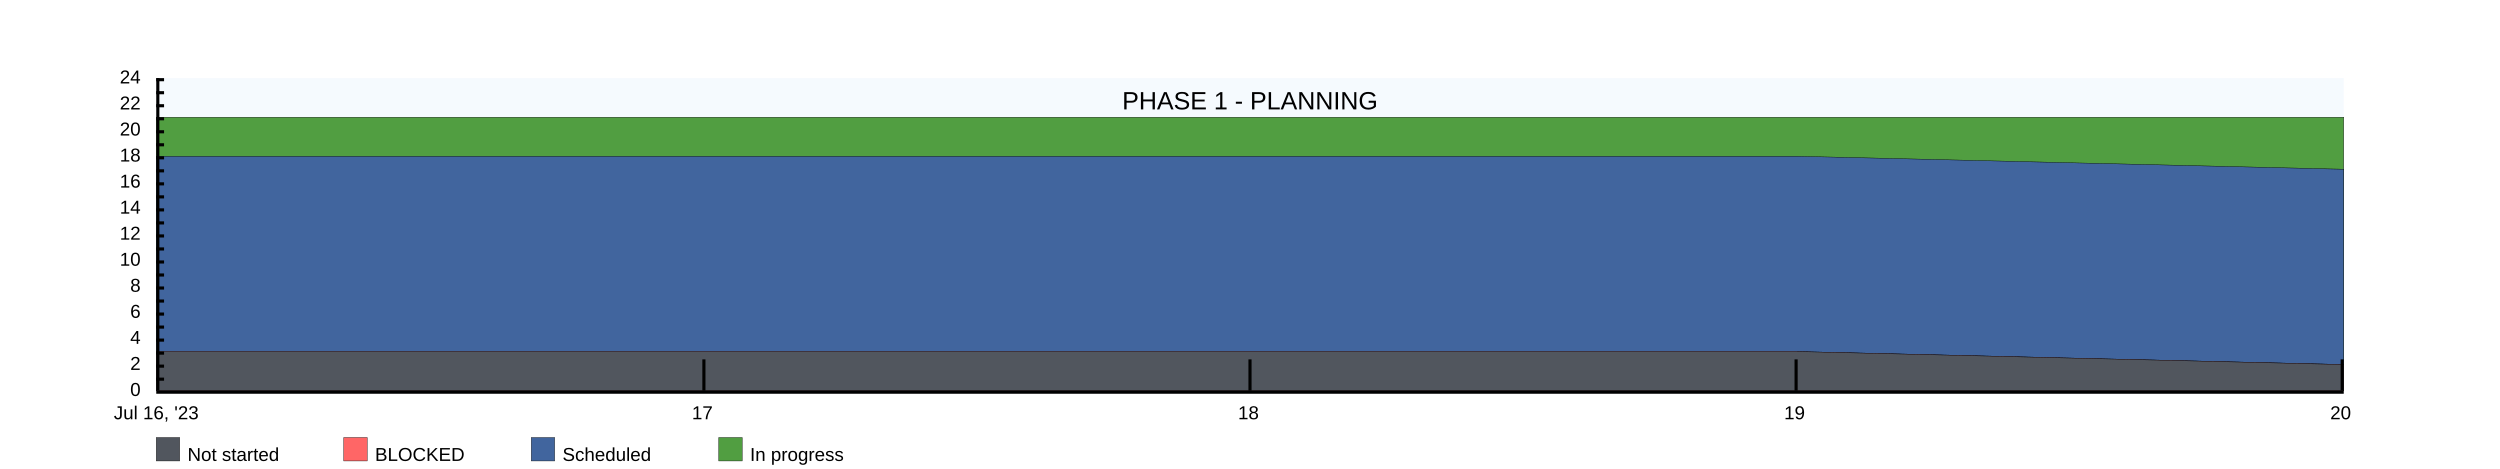
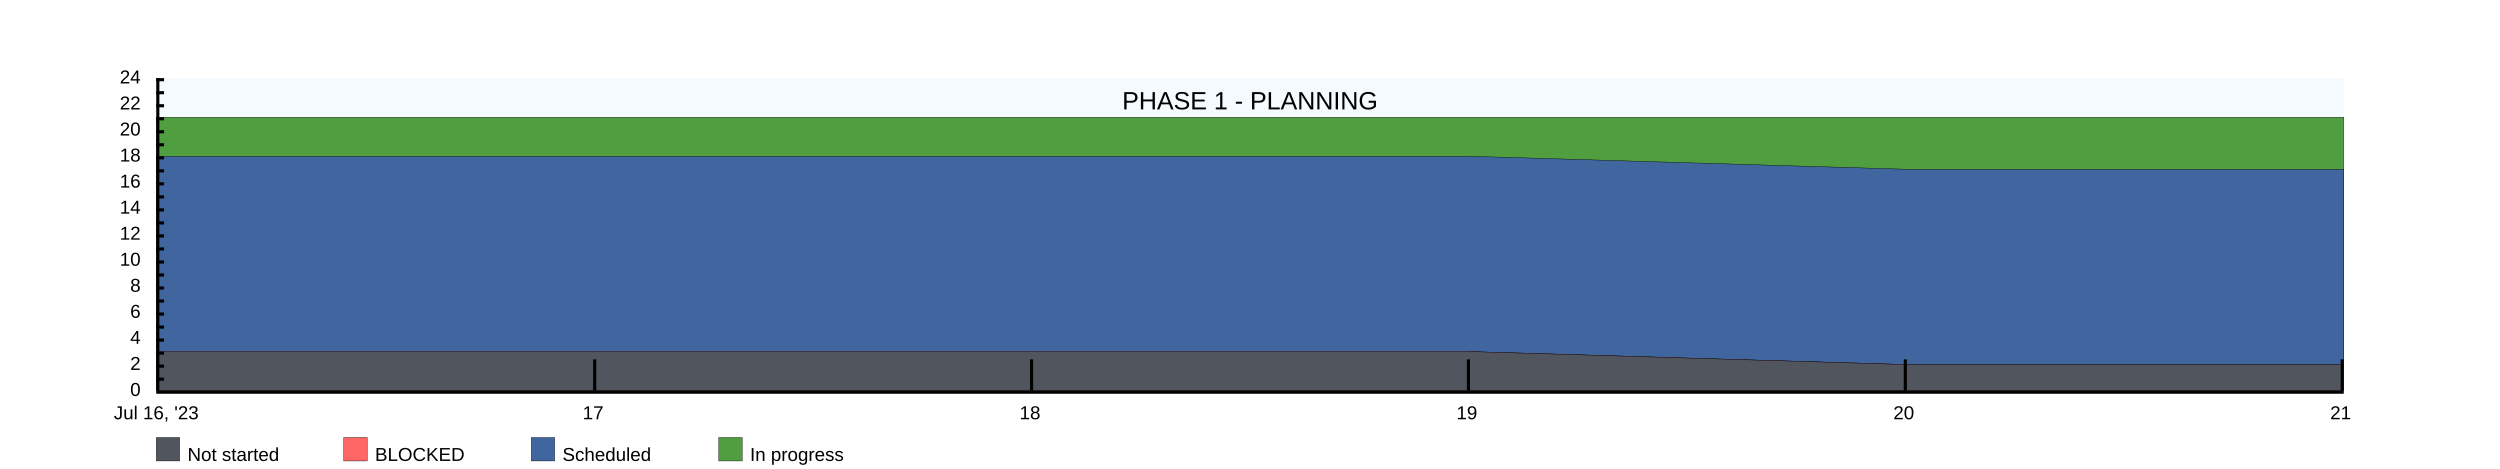
<svg xmlns="http://www.w3.org/2000/svg" width="1600" height="300">
  <rect x="100" y="50" width="1400" height="200" fill="rgba(221, 239, 250, .3)" />
  <clipPath id="theGraph">
    <rect x="100" y="50" width="1400" height="200" fill="black" />
  </clipPath>
  <rect x="100" y="280" width="15" height="15" fill="#51565E" stroke="black" stroke-width="0.25" />
  <text x="120" y="295" font-family="Arial" font-size="12" fill="black">Not started</text>
  <rect x="220" y="280" width="15" height="15" fill="#FF6666" stroke="black" stroke-width="0.25" />
  <text x="240" y="295" font-family="Arial" font-size="12" fill="black">BLOCKED</text>
  <rect x="340" y="280" width="15" height="15" fill="#41659E" stroke="black" stroke-width="0.25" />
  <text x="360" y="295" font-family="Arial" font-size="12" fill="black">Scheduled</text>
  <rect x="460" y="280" width="15" height="15" fill="#519E41" stroke="black" stroke-width="0.25" />
  <text x="480" y="295" font-family="Arial" font-size="12" fill="black">In progress</text>
-   <path d="M 100 75 M 100 75 C 100 75 450 75 450 75 C 450 75 800 75 800 75 C 800 75 1150 75 1150 75 C 1150 75 1500 75 1500 75 C 1500 75 1500 250 1500 250 C 1500 250 100 250 100 250 Z" fill="#519E41" stroke="black" stroke-width="0.25" />
-   <path d="M 100 100 M 100 100 C 100 100 450 100 450 100 C 450 100 800 100 800 100 C 800 100 1150 100 1150 100 C 1154.167 100 1495.833 108.333 1500 108.333 C 1500 108.333 1500 250 1500 250 C 1500 250 100 250 100 250 Z" fill="#41659E" stroke="black" stroke-width="0.25" />
-   <path d="M 100 225 M 100 225 C 100 225 450 225 450 225 C 450 225 800 225 800 225 C 800 225 1150 225 1150 225 C 1154.167 225 1495.833 233.333 1500 233.333 C 1500 233.333 1500 250 1500 250 C 1500 250 100 250 100 250 Z" fill="#FF6666" stroke="black" stroke-width="0.25" />
-   <path d="M 100 225 M 100 225 C 100 225 450 225 450 225 C 450 225 800 225 800 225 C 800 225 1150 225 1150 225 C 1154.167 225 1495.833 233.333 1500 233.333 C 1500 233.333 1500 250 1500 250 C 1500 250 100 250 100 250 Z" fill="#51565E" stroke="black" stroke-width="0.25" />
+   <path d="M 100 75 M 100 75 C 100 75 380 75 380 75 C 380 75 660 75 660 75 C 660 75 940 75 940 75 C 940 75 1220 75 1220 75 C 1220 75 1500 75 1500 75 C 1500 75 1500 250 1500 250 C 1500 250 100 250 100 250 Z" fill="#519E41" stroke="black" stroke-width="0.25" />
+   <path d="M 100 100 M 100 100 C 100 100 380 100 380 100 C 380 100 660 100 660 100 C 660 100 940 100 940 100 C 944.167 100 1215.833 108.333 1220 108.333 C 1220 108.333 1500 108.333 1500 108.333 C 1500 108.333 1500 250 1500 250 C 1500 250 100 250 100 250 Z" fill="#41659E" stroke="black" stroke-width="0.25" />
+   <path d="M 100 225 M 100 225 C 100 225 380 225 380 225 C 380 225 660 225 660 225 C 660 225 940 225 940 225 C 944.167 225 1215.833 233.333 1220 233.333 C 1220 233.333 1500 233.333 1500 233.333 C 1500 233.333 1500 250 1500 250 C 1500 250 100 250 100 250 Z" fill="#FF6666" stroke="black" stroke-width="0.25" />
+   <path d="M 100 225 M 100 225 C 100 225 380 225 380 225 C 380 225 660 225 660 225 C 660 225 940 225 940 225 C 944.167 225 1215.833 233.333 1220 233.333 C 1220 233.333 1500 233.333 1500 233.333 C 1500 233.333 1500 250 1500 250 C 1500 250 100 250 100 250 Z" fill="#51565E" stroke="black" stroke-width="0.25" />
  <text x="800" y="70" font-family="Arial" font-size="16" fill="black" text-anchor="middle" alignment-baseline="middle">PHASE 1 - PLANNING</text>
  <rect x="100" y="250" width="1400" height="2" fill="black" />
  <rect x="100" y="50" width="5" height="2" fill="black" />
  <rect x="100" y="58.333" width="5" height="2" fill="black" />
  <rect x="100" y="66.667" width="5" height="2" fill="black" />
  <rect x="100" y="75" width="5" height="2" fill="black" />
  <rect x="100" y="83.333" width="5" height="2" fill="black" />
  <rect x="100" y="91.667" width="5" height="2" fill="black" />
  <rect x="100" y="100" width="5" height="2" fill="black" />
  <rect x="100" y="108.333" width="5" height="2" fill="black" />
  <rect x="100" y="116.667" width="5" height="2" fill="black" />
  <rect x="100" y="125" width="5" height="2" fill="black" />
  <rect x="100" y="133.333" width="5" height="2" fill="black" />
  <rect x="100" y="141.667" width="5" height="2" fill="black" />
  <rect x="100" y="150" width="5" height="2" fill="black" />
  <rect x="100" y="158.333" width="5" height="2" fill="black" />
  <rect x="100" y="166.667" width="5" height="2" fill="black" />
  <rect x="100" y="175" width="5" height="2" fill="black" />
  <rect x="100" y="183.333" width="5" height="2" fill="black" />
  <rect x="100" y="191.667" width="5" height="2" fill="black" />
  <rect x="100" y="200" width="5" height="2" fill="black" />
  <rect x="100" y="208.333" width="5" height="2" fill="black" />
  <rect x="100" y="216.667" width="5" height="2" fill="black" />
  <rect x="100" y="225" width="5" height="2" fill="black" />
  <rect x="100" y="233.333" width="5" height="2" fill="black" />
  <rect x="100" y="241.667" width="5" height="2" fill="black" />
  <text x="90" y="50" font-family="Arial" font-size="12" fill="black" text-anchor="end" dominant-baseline="middle">24</text>
  <text x="90" y="58.333" font-family="Arial" font-size="12" fill="black" text-anchor="end" dominant-baseline="middle" />
  <text x="90" y="66.667" font-family="Arial" font-size="12" fill="black" text-anchor="end" dominant-baseline="middle">22</text>
  <text x="90" y="75" font-family="Arial" font-size="12" fill="black" text-anchor="end" dominant-baseline="middle" />
  <text x="90" y="83.333" font-family="Arial" font-size="12" fill="black" text-anchor="end" dominant-baseline="middle">20</text>
  <text x="90" y="91.667" font-family="Arial" font-size="12" fill="black" text-anchor="end" dominant-baseline="middle" />
  <text x="90" y="100" font-family="Arial" font-size="12" fill="black" text-anchor="end" dominant-baseline="middle">18</text>
  <text x="90" y="108.333" font-family="Arial" font-size="12" fill="black" text-anchor="end" dominant-baseline="middle" />
  <text x="90" y="116.667" font-family="Arial" font-size="12" fill="black" text-anchor="end" dominant-baseline="middle">16</text>
  <text x="90" y="125" font-family="Arial" font-size="12" fill="black" text-anchor="end" dominant-baseline="middle" />
  <text x="90" y="133.333" font-family="Arial" font-size="12" fill="black" text-anchor="end" dominant-baseline="middle">14</text>
  <text x="90" y="141.667" font-family="Arial" font-size="12" fill="black" text-anchor="end" dominant-baseline="middle" />
  <text x="90" y="150" font-family="Arial" font-size="12" fill="black" text-anchor="end" dominant-baseline="middle">12</text>
  <text x="90" y="158.333" font-family="Arial" font-size="12" fill="black" text-anchor="end" dominant-baseline="middle" />
  <text x="90" y="166.667" font-family="Arial" font-size="12" fill="black" text-anchor="end" dominant-baseline="middle">10</text>
  <text x="90" y="175" font-family="Arial" font-size="12" fill="black" text-anchor="end" dominant-baseline="middle" />
  <text x="90" y="183.333" font-family="Arial" font-size="12" fill="black" text-anchor="end" dominant-baseline="middle">8</text>
  <text x="90" y="191.667" font-family="Arial" font-size="12" fill="black" text-anchor="end" dominant-baseline="middle" />
  <text x="90" y="200" font-family="Arial" font-size="12" fill="black" text-anchor="end" dominant-baseline="middle">6</text>
  <text x="90" y="208.333" font-family="Arial" font-size="12" fill="black" text-anchor="end" dominant-baseline="middle" />
  <text x="90" y="216.667" font-family="Arial" font-size="12" fill="black" text-anchor="end" dominant-baseline="middle">4</text>
  <text x="90" y="225" font-family="Arial" font-size="12" fill="black" text-anchor="end" dominant-baseline="middle" />
  <text x="90" y="233.333" font-family="Arial" font-size="12" fill="black" text-anchor="end" dominant-baseline="middle">2</text>
  <text x="90" y="241.667" font-family="Arial" font-size="12" fill="black" text-anchor="end" dominant-baseline="middle" />
  <text x="90" y="250" font-family="Arial" font-size="12" fill="black" text-anchor="end" dominant-baseline="middle">0</text>
  <text x="100" y="260" font-family="Arial" fill="black" text-anchor="middle" dominant-baseline="hanging">Jul 16, '23</text>
-   <text x="449.5" y="260" font-family="Arial" fill="black" text-anchor="middle" dominant-baseline="hanging">17</text>
-   <text x="799" y="260" font-family="Arial" fill="black" text-anchor="middle" dominant-baseline="hanging">18</text>
-   <text x="1148.5" y="260" font-family="Arial" fill="black" text-anchor="middle" dominant-baseline="hanging">19</text>
-   <text x="1498" y="260" font-family="Arial" fill="black" text-anchor="middle" dominant-baseline="hanging">20</text>
+   <text x="379.6" y="260" font-family="Arial" fill="black" text-anchor="middle" dominant-baseline="hanging">17</text>
+   <text x="659.2" y="260" font-family="Arial" fill="black" text-anchor="middle" dominant-baseline="hanging">18</text>
+   <text x="938.8" y="260" font-family="Arial" fill="black" text-anchor="middle" dominant-baseline="hanging">19</text>
+   <text x="1218.4" y="260" font-family="Arial" fill="black" text-anchor="middle" dominant-baseline="hanging">20</text>
+   <text x="1498" y="260" font-family="Arial" fill="black" text-anchor="middle" dominant-baseline="hanging">21</text>
  <rect x="100" y="50" width="2" height="200" fill="black" />
-   <rect x="449.5" y="230" width="2" height="20" fill="black" />
-   <rect x="799" y="230" width="2" height="20" fill="black" />
-   <rect x="1148.5" y="230" width="2" height="20" fill="black" />
+   <rect x="379.6" y="230" width="2" height="20" fill="black" />
+   <rect x="659.2" y="230" width="2" height="20" fill="black" />
+   <rect x="938.8" y="230" width="2" height="20" fill="black" />
+   <rect x="1218.4" y="230" width="2" height="20" fill="black" />
  <rect x="1498" y="230" width="2" height="20" fill="black" />
</svg>
